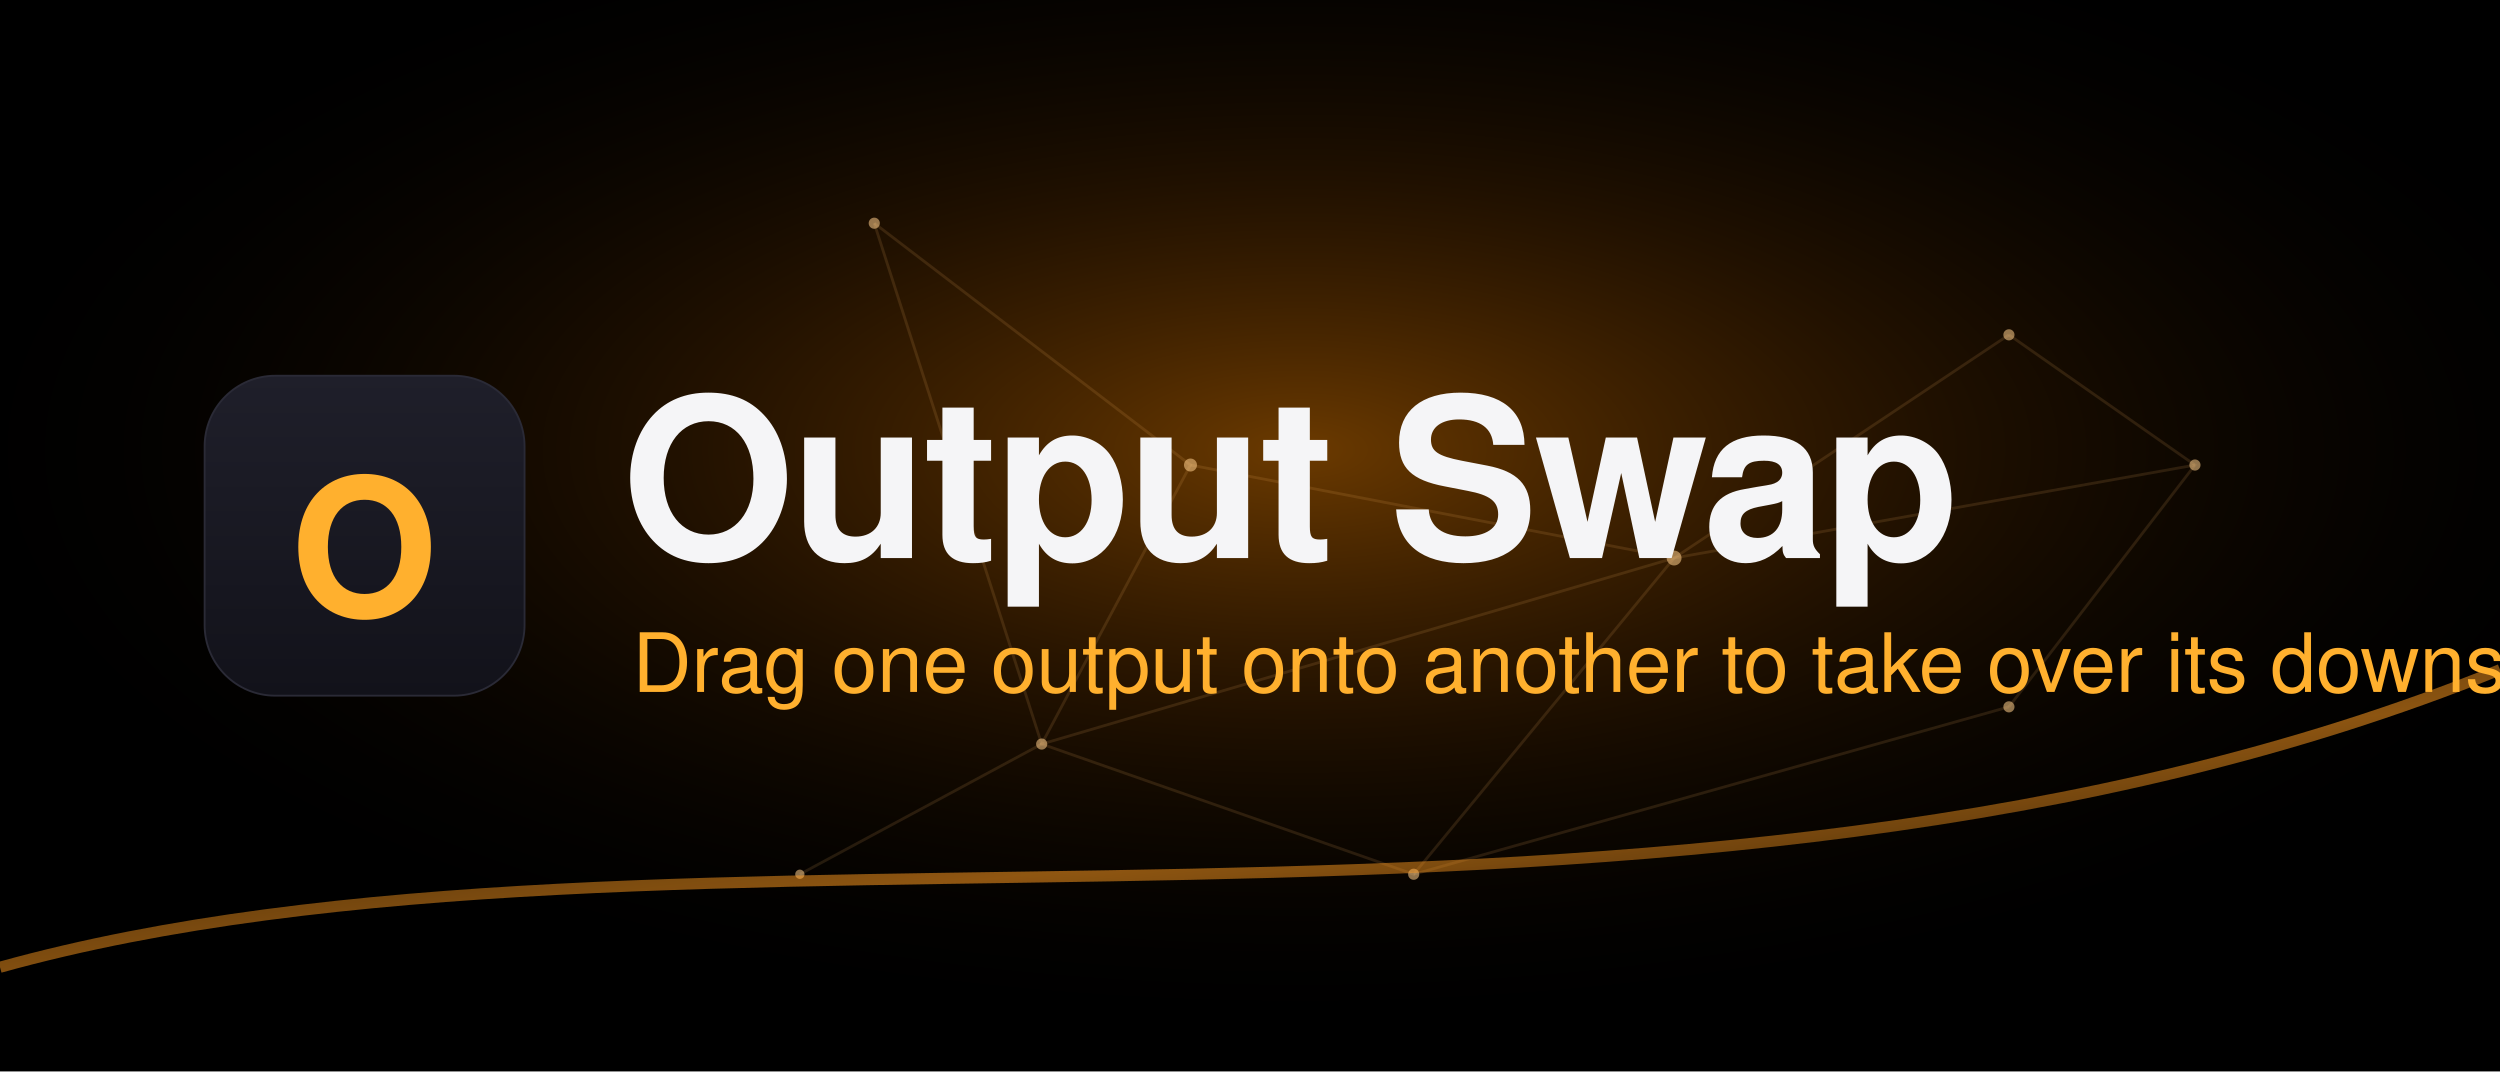
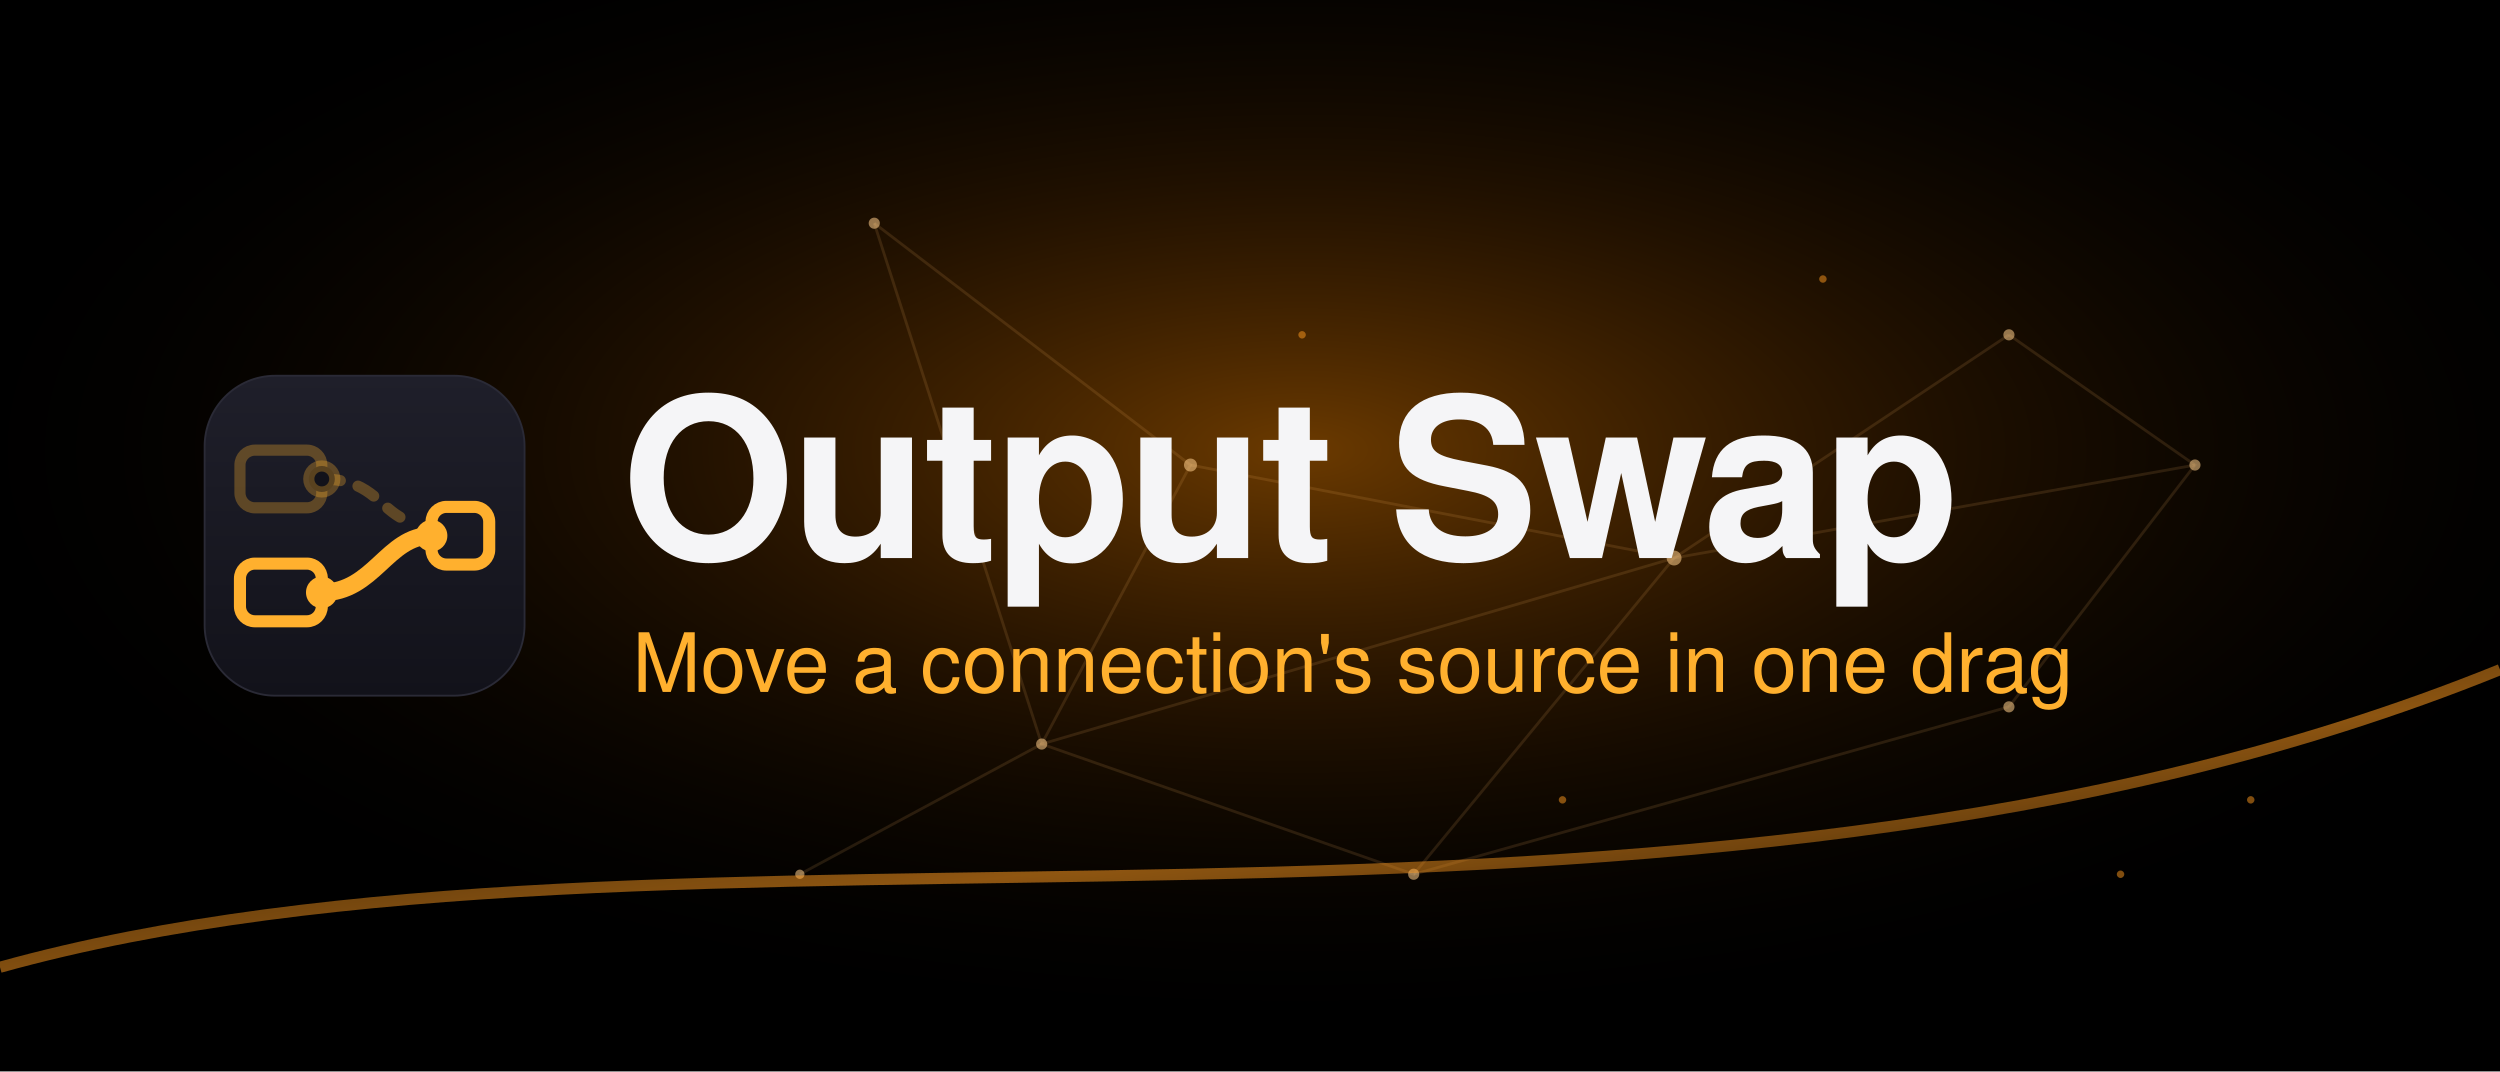
<svg xmlns="http://www.w3.org/2000/svg" width="1344" height="576" viewBox="0 0 1344 576" role="img" aria-label="Output Swap">
  <defs>
    <linearGradient id="tile" x1="0" y1="0" x2="0" y2="1">
      <stop offset="0" stop-color="#1f1f2a" />
      <stop offset="1" stop-color="#12121a" />
    </linearGradient>
    <radialGradient id="glow" cx="52%" cy="42%" r="55%">
      <stop offset="0" stop-color="#ff8a00" stop-opacity="0.42" />
      <stop offset="0.45" stop-color="#b85e00" stop-opacity="0.18" />
      <stop offset="1" stop-color="#000000" stop-opacity="0" />
    </radialGradient>
    <linearGradient id="sweep" x1="0" y1="0" x2="1" y2="1">
      <stop offset="0" stop-color="#ff9a1f" stop-opacity="0" />
      <stop offset="0.55" stop-color="#ff9a1f" stop-opacity="0.55" />
      <stop offset="1" stop-color="#ff9a1f" stop-opacity="0" />
    </linearGradient>
  </defs>
  <rect width="1344" height="576" fill="#000000" />
  <rect width="1344" height="576" fill="url(#glow)" />
  <g stroke="#ffb86b" stroke-opacity="0.13" stroke-width="1.5" fill="none">
    <path d="M470 120 L640 250 L560 400 L760 470 L900 300 L1080 180" />
    <path d="M640 250 L900 300 M560 400 L900 300 M470 120 L560 400 M760 470 L1080 380 M900 300 L1180 250" />
    <path d="M430 470 L560 400 M1080 180 L1180 250 L1080 380" />
  </g>
  <g fill="#ffce8a" fill-opacity="0.55">
    <circle cx="470" cy="120" r="3" />
    <circle cx="640" cy="250" r="3.5" />
    <circle cx="560" cy="400" r="3" />
    <circle cx="760" cy="470" r="3" />
    <circle cx="900" cy="300" r="4" />
    <circle cx="1080" cy="180" r="3" />
    <circle cx="1180" cy="250" r="3" />
    <circle cx="1080" cy="380" r="3" />
    <circle cx="430" cy="470" r="2.5" />
  </g>
+   <g fill="#ff9a1f" fill-opacity="0.5">
+     <circle cx="1210" cy="430" r="2" />
+     <circle cx="980" cy="150" r="2" />
+     <circle cx="700" cy="180" r="2" />
+     <circle cx="520" cy="300" r="2" />
+     <circle cx="1140" cy="470" r="2" />
+     <circle cx="840" cy="430" r="2" />
+   </g>
  <path d="M0 520 C 360 420, 900 540, 1344 360" stroke="url(#sweep)" stroke-width="6" fill="none" />
  <g transform="translate(96,188) scale(0.5)">
    <rect x="28" y="28" width="344" height="344" rx="76" fill="url(#tile)" stroke="#2a2a36" stroke-width="2" />
-     <text x="200" y="212" fill="#ffb02e" font-family="Inter, Segoe UI, system-ui, sans-serif" font-size="210" font-weight="700" text-anchor="middle" dominant-baseline="central">O</text>
+     <rect x="66" y="108" width="88" height="62" rx="16" fill="none" stroke="#ffb02e" stroke-opacity="0.3" stroke-width="12" />
+     <rect x="66" y="230" width="88" height="62" rx="16" fill="none" stroke="#ffb02e" stroke-width="13" />
+     <rect x="272" y="169" width="62" height="62" rx="16" fill="none" stroke="#ffb02e" stroke-width="13" />
+     <path d="M154,139 C204,139 214,166 238,180" fill="none" stroke="#ffb02e" stroke-opacity="0.3" stroke-width="12" stroke-linecap="round" stroke-dasharray="20 20" />
+     <path d="M154,261 C210,261 224,200 272,200" fill="none" stroke="#ffb02e" stroke-width="19" stroke-linecap="round" />
+     <circle cx="154" cy="139" r="14" fill="#12121a" stroke="#ffb02e" stroke-opacity="0.3" stroke-width="12" />
+     <circle cx="154" cy="261" r="17" fill="#ffb02e" />
+     <circle cx="272" cy="200" r="17" fill="#ffb02e" />
  </g>
  <text x="334" y="300" font-family="Helvetica, Arial, sans-serif" font-weight="bold" font-size="120" fill="#f5f5f7" letter-spacing="-2">Output Swap</text>
-   <text x="340" y="372" font-family="Helvetica, Arial, sans-serif" font-weight="500" font-size="44" fill="#ffb02e">Drag one output onto another to take over its downstream links — reroute a connection's source without hunting for the target input.</text>
+   <text x="340" y="372" font-family="Helvetica, Arial, sans-serif" font-weight="500" font-size="44" fill="#ffb02e">Move a connection's source in one drag</text>
</svg>
